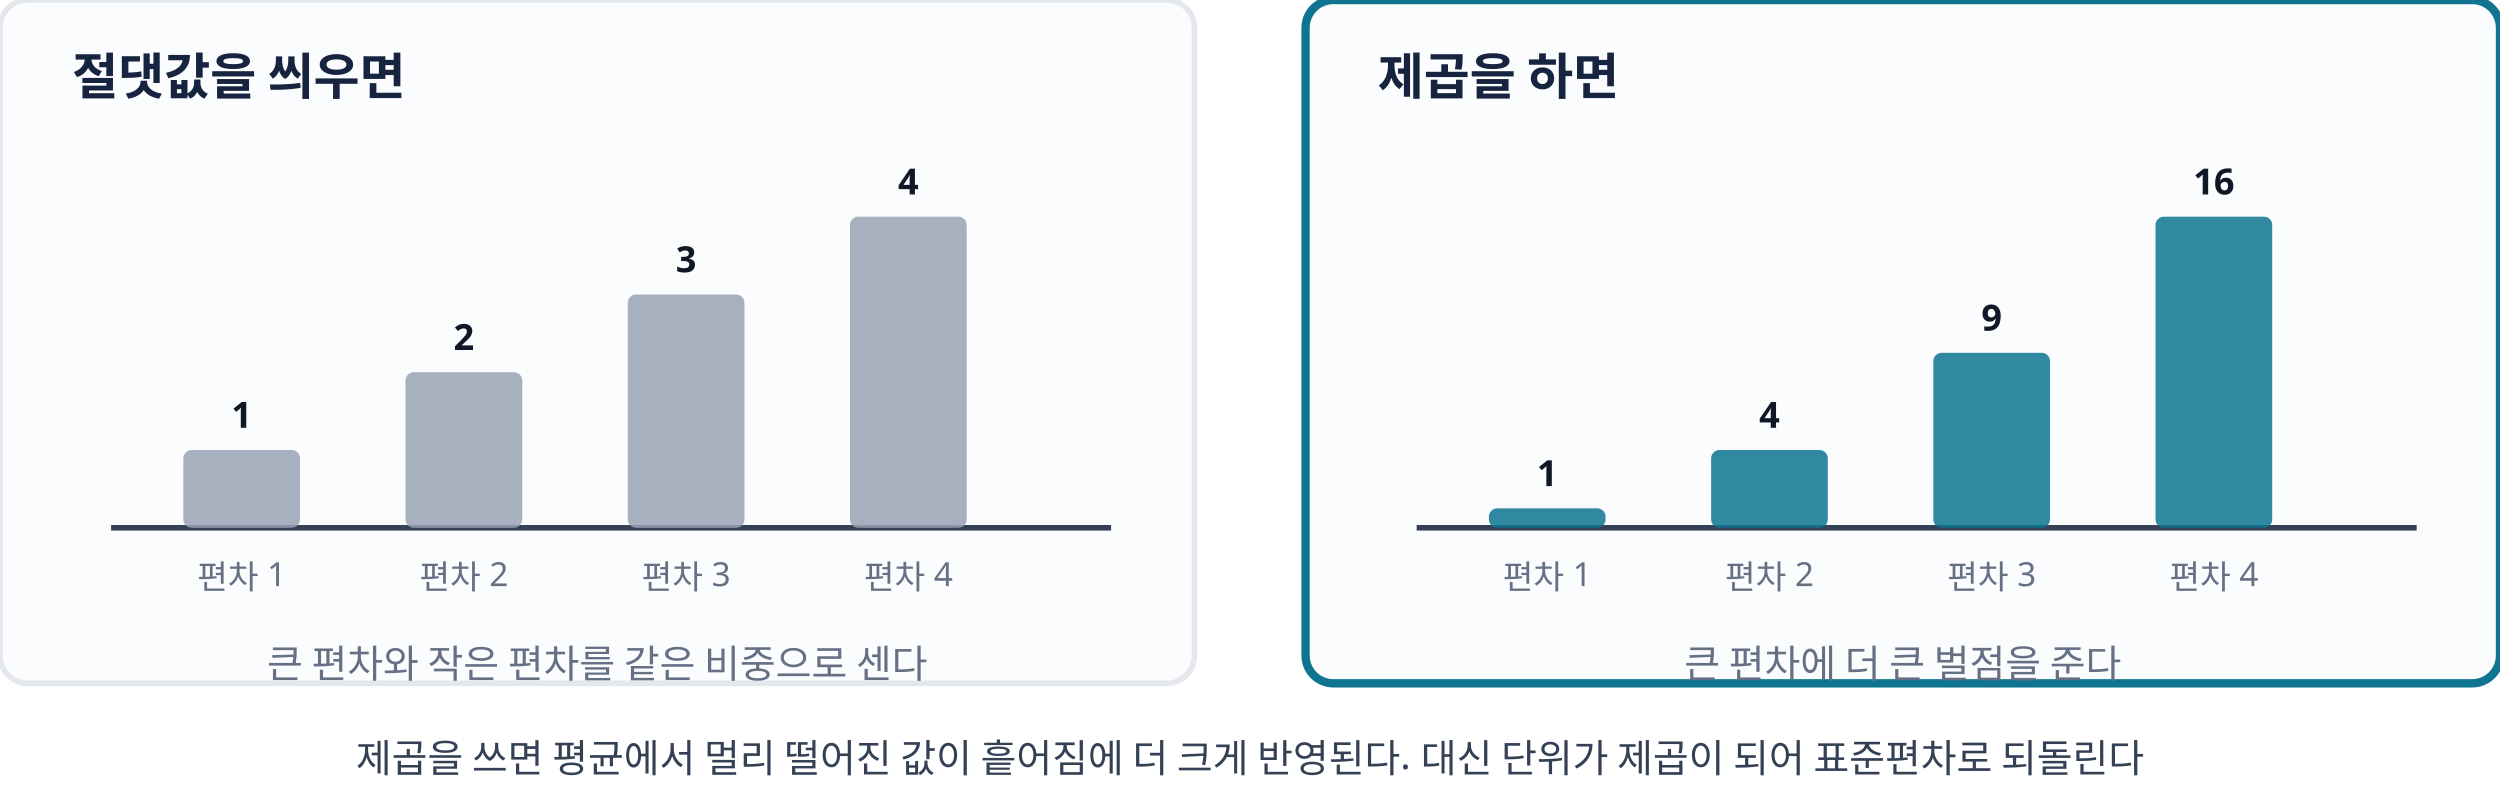
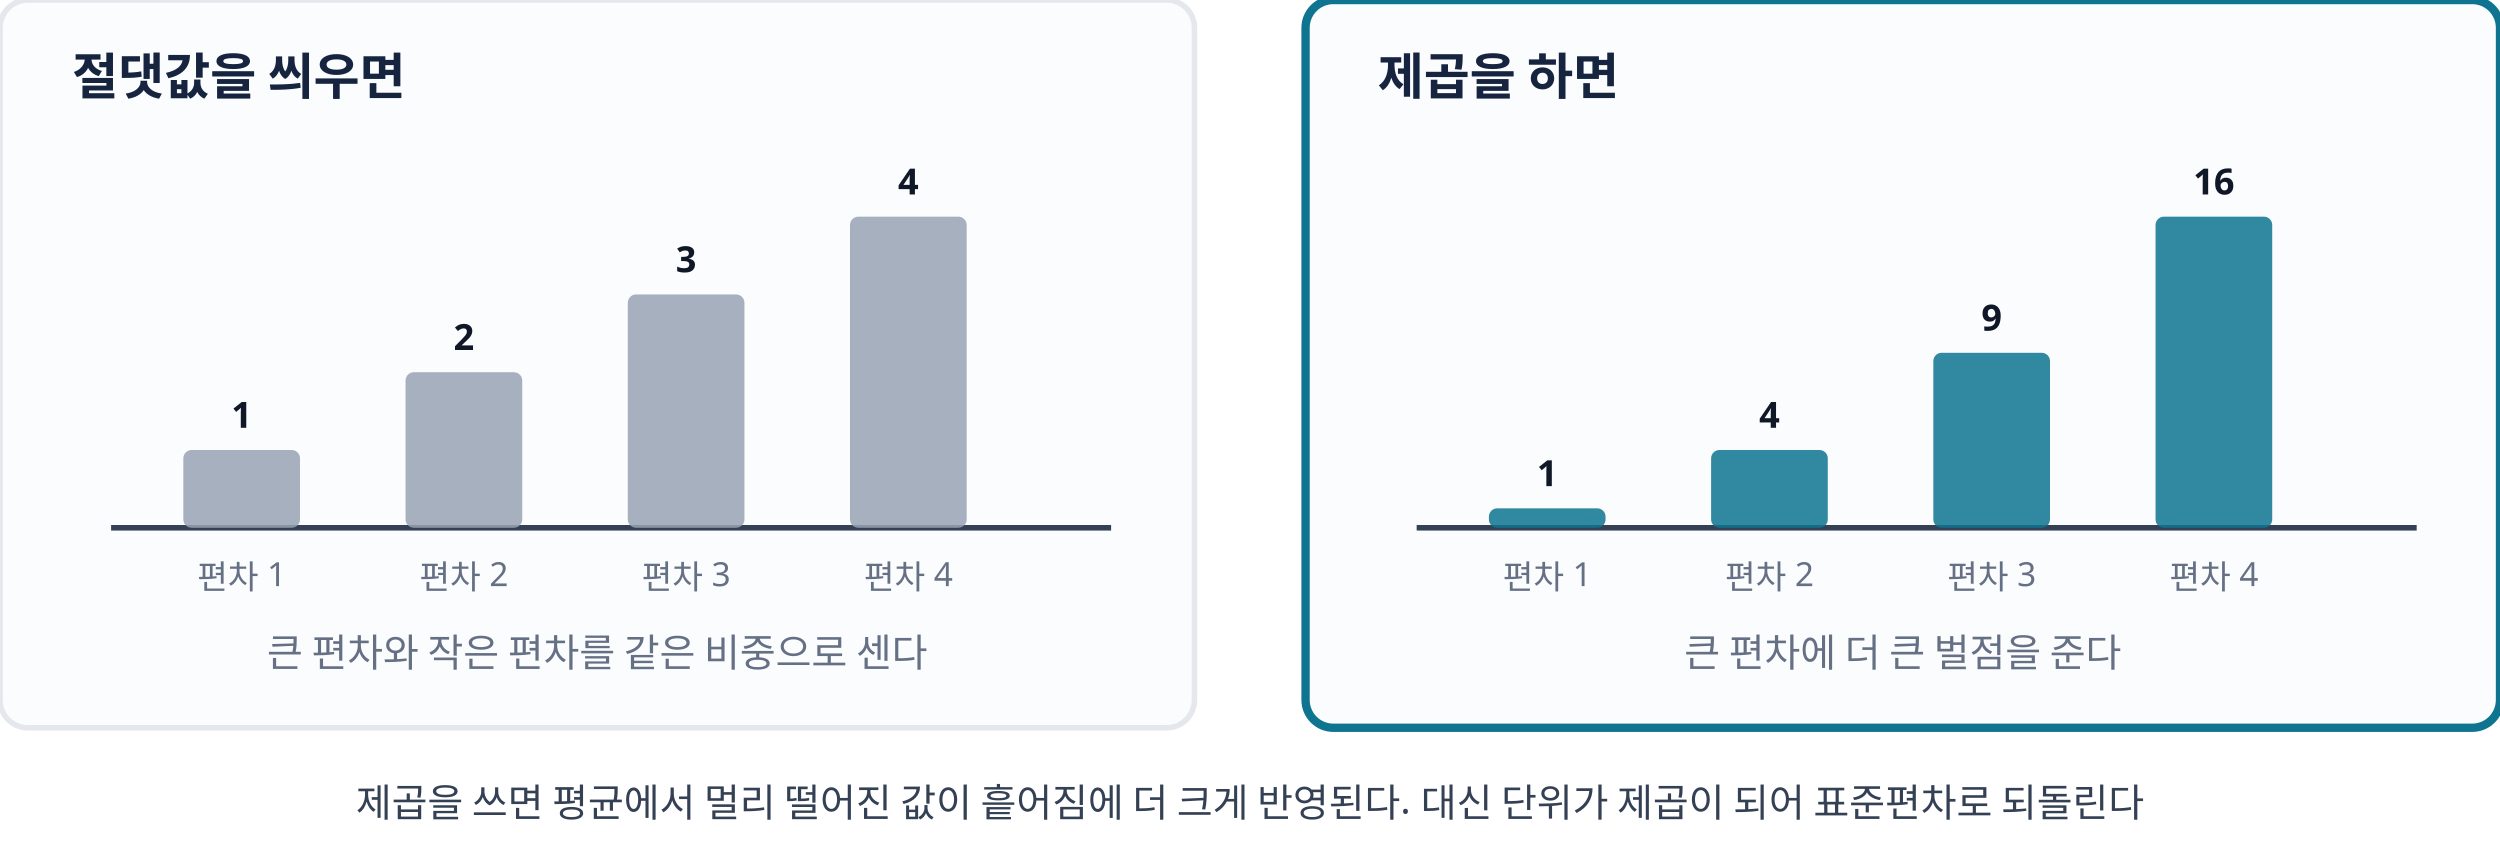
- <svg xmlns="http://www.w3.org/2000/svg" viewBox="0 0 900 290" font-family="Pretendard, sans-serif">
-   <rect x="0" y="0" width="430" height="246" rx="10" fill="#FBFCFD" stroke="#E4E7EC" stroke-width="2" />
+ <svg xmlns="http://www.w3.org/2000/svg" viewBox="0 0 900 306" font-family="Pretendard, sans-serif">
+   <rect x="0" y="0" width="430" height="262" rx="10" fill="#FBFCFD" stroke="#E4E7EC" stroke-width="2" />
  <text x="26" y="34" font-size="18" fill="#16243F" font-weight="800">절댓값을 씌우면</text>
  <path d="M40,190 L400,190" stroke="#344054" stroke-width="2" />
  <rect x="66" y="162" width="42" height="28" rx="3" fill="#98A2B3" opacity=".85" />
  <text x="87" y="154" font-size="13" fill="#101828" font-weight="700" text-anchor="middle">1</text>
  <text x="87" y="212" font-size="12" fill="#667085" text-anchor="middle">편차 1</text>
  <rect x="146" y="134" width="42" height="56" rx="3" fill="#98A2B3" opacity=".85" />
  <text x="167" y="126" font-size="13" fill="#101828" font-weight="700" text-anchor="middle">2</text>
  <text x="167" y="212" font-size="12" fill="#667085" text-anchor="middle">편차 2</text>
  <rect x="226" y="106" width="42" height="84" rx="3" fill="#98A2B3" opacity=".85" />
  <text x="247" y="98" font-size="13" fill="#101828" font-weight="700" text-anchor="middle">3</text>
  <text x="247" y="212" font-size="12" fill="#667085" text-anchor="middle">편차 3</text>
  <rect x="306" y="78" width="42" height="112" rx="3" fill="#98A2B3" opacity=".85" />
  <text x="327" y="70" font-size="13" fill="#101828" font-weight="700" text-anchor="middle">4</text>
  <text x="327" y="212" font-size="12" fill="#667085" text-anchor="middle">편차 4</text>
-   <text x="215" y="244" font-size="14" fill="#667085" text-anchor="middle">큰 편차와 작은 편차를 같은 비중으로 센다</text>
-   <rect x="470" y="0" width="430" height="246" rx="10" fill="#FBFCFD" stroke="#0E7490" stroke-width="3" />
+   <text x="215" y="240" font-size="14" fill="#667085" text-anchor="middle">큰 편차와 작은 편차를 같은 비중으로 센다</text>
+   <rect x="470" y="0" width="430" height="262" rx="10" fill="#FBFCFD" stroke="#0E7490" stroke-width="3" />
  <text x="496" y="34" font-size="18" fill="#16243F" font-weight="800">제곱을 하면</text>
  <path d="M510,190 L870,190" stroke="#344054" stroke-width="2" />
  <rect x="536" y="183" width="42" height="7" rx="3" fill="#0E7490" opacity=".85" />
  <text x="557" y="175" font-size="13" fill="#101828" font-weight="700" text-anchor="middle">1</text>
  <text x="557" y="212" font-size="12" fill="#667085" text-anchor="middle">편차 1</text>
  <rect x="616" y="162" width="42" height="28" rx="3" fill="#0E7490" opacity=".85" />
  <text x="637" y="154" font-size="13" fill="#101828" font-weight="700" text-anchor="middle">4</text>
  <text x="637" y="212" font-size="12" fill="#667085" text-anchor="middle">편차 2</text>
  <rect x="696" y="127" width="42" height="63" rx="3" fill="#0E7490" opacity=".85" />
  <text x="717" y="119" font-size="13" fill="#101828" font-weight="700" text-anchor="middle">9</text>
  <text x="717" y="212" font-size="12" fill="#667085" text-anchor="middle">편차 3</text>
  <rect x="776" y="78" width="42" height="112" rx="3" fill="#0E7490" opacity=".85" />
  <text x="797" y="70" font-size="13" fill="#101828" font-weight="700" text-anchor="middle">16</text>
  <text x="797" y="212" font-size="12" fill="#667085" text-anchor="middle">편차 4</text>
-   <text x="685" y="244" font-size="14" fill="#667085" text-anchor="middle">큰 편차에 더 큰 벌점을 준다</text>
-   <text x="450" y="278" font-size="14" fill="#344054" text-anchor="middle">제곱을 쓰면 평균에서 멀리 떨어진 값이 흩어짐에 더 크게 반영된다. 대신 단위가 제곱이 되어 표준편차로 되돌린다</text>
+   <text x="685" y="240" font-size="14" fill="#667085" text-anchor="middle">큰 편차에 더 큰 벌점을 준다</text>
+   <text x="450" y="294" font-size="14" fill="#344054" text-anchor="middle">제곱을 쓰면 평균에서 멀리 떨어진 값이 흩어짐에 더 크게 반영된다. 대신 단위가 제곱이 되어 표준편차로 되돌린다</text>
</svg>
